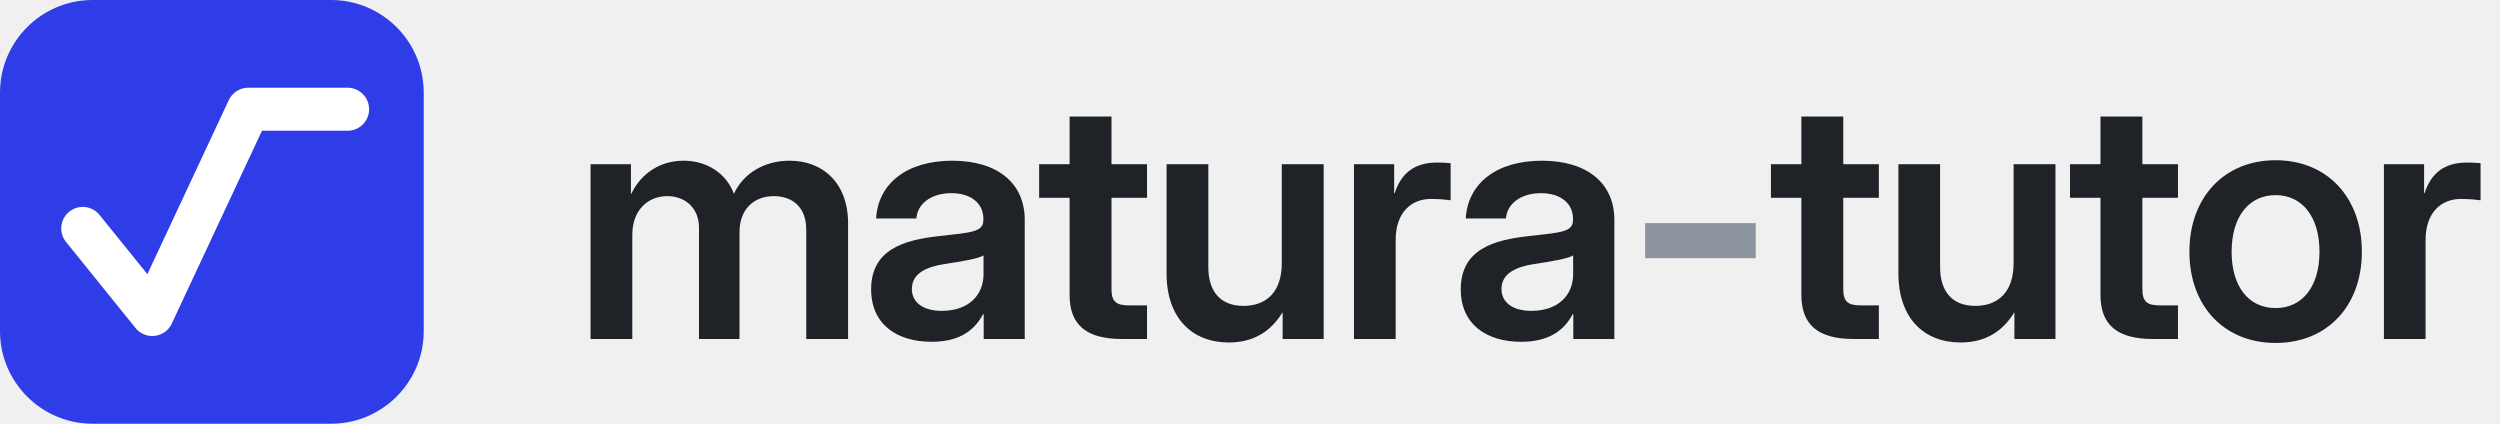
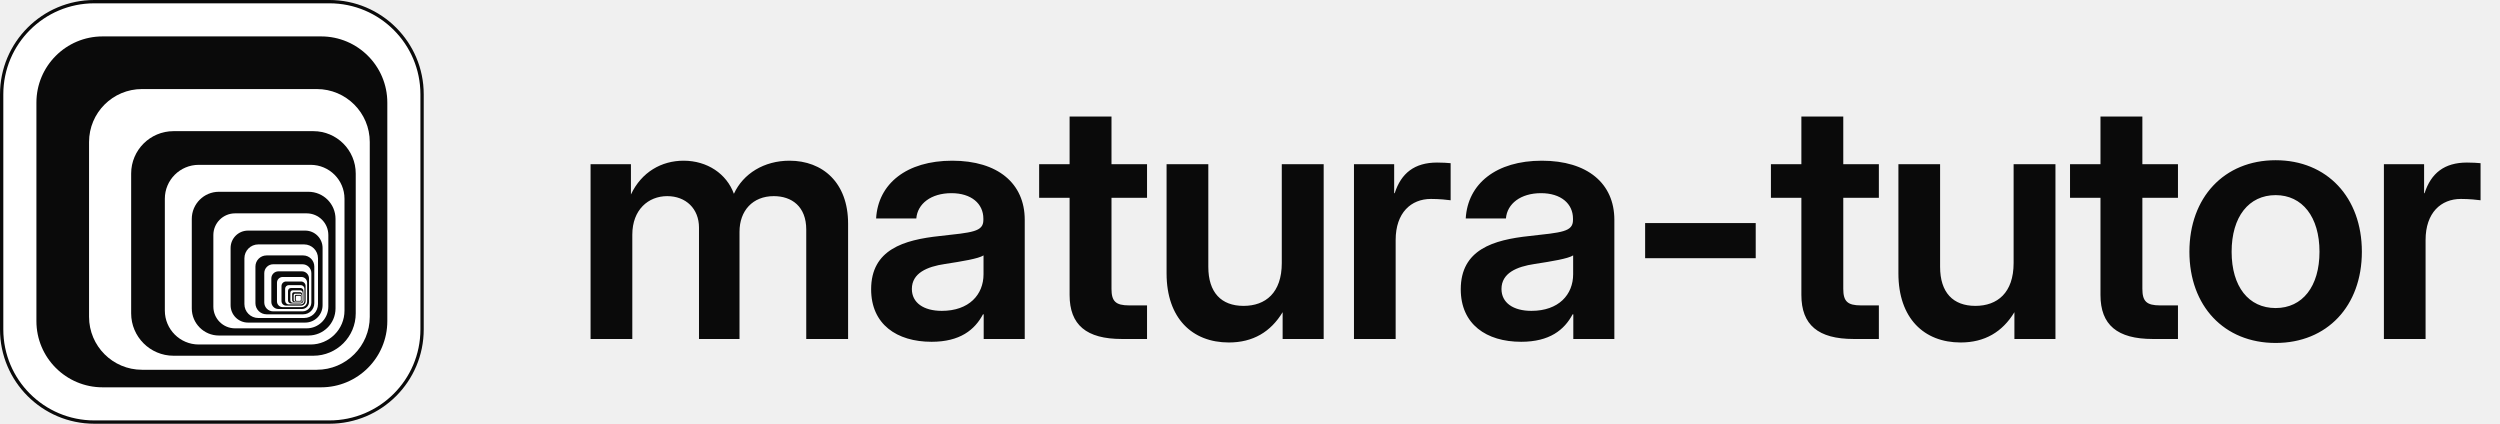
<svg xmlns="http://www.w3.org/2000/svg" viewBox="0 0 472 80" width="472" height="80" role="img" aria-label="matura-tutor">
-   <g transform="translate(0 0) scale(0.3125)">
-     <rect width="256" height="256" rx="56" fill="#2F3DE8" />
-     <path d="M50 138 L92 190 L150 66 H210" fill="none" stroke="#FFFFFF" stroke-width="26" stroke-linecap="round" stroke-linejoin="round" />
+   <g transform="scale(0.3125)">
+     <rect x="1" y="1" width="254" height="254" rx="56" fill="#FFFFFF" stroke="#0A0A0A" stroke-width="2" />
+     <rect x="22.00" y="22.00" width="212.00" height="212.00" rx="40.00" fill="#0A0A0A" />
+     <rect x="53.80" y="53.80" width="169.60" height="169.60" rx="32.00" fill="#FFFFFF" />
+     <rect x="79.24" y="79.24" width="135.68" height="135.68" rx="25.60" fill="#0A0A0A" />
+     <rect x="99.59" y="99.59" width="108.54" height="108.54" rx="20.48" fill="#FFFFFF" />
+     <rect x="115.87" y="115.87" width="86.84" height="86.84" rx="16.38" fill="#0A0A0A" />
+     <rect x="128.90" y="128.90" width="69.47" height="69.47" rx="13.11" fill="#FFFFFF" />
+     <rect x="139.32" y="139.32" width="55.57" height="55.57" rx="10.49" fill="#0A0A0A" />
+     <rect x="147.66" y="147.66" width="44.46" height="44.46" rx="8.39" fill="#FFFFFF" />
+     <rect x="154.32" y="154.32" width="35.57" height="35.57" rx="6.71" fill="#0A0A0A" />
+     <rect x="159.66" y="159.66" width="28.45" height="28.45" rx="5.37" fill="#FFFFFF" />
+     <rect x="163.93" y="163.93" width="22.76" height="22.76" rx="4.29" fill="#0A0A0A" />
+     <rect x="167.34" y="167.34" width="18.21" height="18.21" rx="3.44" fill="#FFFFFF" />
+     <rect x="170.07" y="170.07" width="14.57" height="14.57" rx="2.75" fill="#0A0A0A" />
+     <rect x="172.26" y="172.26" width="11.65" height="11.65" rx="2.20" fill="#FFFFFF" />
+     <rect x="174.01" y="174.01" width="9.32" height="9.32" rx="1.76" fill="#0A0A0A" />
+     <rect x="175.41" y="175.41" width="7.46" height="7.46" rx="1.41" fill="#FFFFFF" />
+     <rect x="176.52" y="176.52" width="5.97" height="5.97" rx="1.13" fill="#0A0A0A" />
+     <rect x="177.42" y="177.42" width="4.77" height="4.77" rx="0.90" fill="#FFFFFF" />
+     <rect x="178.14" y="178.14" width="3.82" height="3.82" rx="0.72" fill="#0A0A0A" />
+     <rect x="178.71" y="178.71" width="3.06" height="3.06" rx="0.58" fill="#FFFFFF" />
  </g>
-   <path fill="#1F2328" d="M111.5 64H119.38V44.31C119.38 39.59 122.41 37.03 125.97 37.03C129.47 37.03 131.97 39.38 131.97 42.97V64H139.62V43.75C139.62 39.81 142.09 37.03 146.09 37.03C149.47 37.03 152.22 38.97 152.22 43.34V64H160.12V42.22C160.12 34.47 155.31 30.34 149.06 30.34C144.25 30.34 140.31 32.78 138.56 36.59C137.19 32.81 133.53 30.34 129.06 30.34C124.91 30.34 121.12 32.47 119.12 36.72V31H111.5Z M175.88 64.53C181.25 64.53 184.03 62.28 185.59 59.34H185.72V64H193.47V41.5C193.47 34.62 188.38 30.34 179.78 30.34C171.16 30.34 165.78 34.69 165.41 41.25H173C173.22 38.47 175.78 36.47 179.63 36.47C183.41 36.47 185.66 38.47 185.66 41.28V41.53C185.66 43.78 183.56 43.88 177.44 44.56C170.63 45.28 164.47 47.12 164.47 54.62C164.47 61.22 169.31 64.53 175.88 64.53ZM177.81 58.69C174.38 58.69 172.16 57.16 172.16 54.56C172.16 51.56 175.03 50.34 178.41 49.84C181.66 49.34 184.72 48.84 185.69 48.22V51.78C185.69 55.62 182.97 58.69 177.81 58.69Z M216.56 31H209.85V22H201.94V31H196.19V37.34H201.94V55.69C201.94 61.34 205.1 64 211.81 64H216.56V57.66H213.19C210.63 57.66 209.85 56.88 209.85 54.53V37.34H216.56Z M232 64.66C236.57 64.66 239.91 62.66 242.16 58.94V64H249.91V31H242V49.66C242 55.28 238.94 57.75 234.78 57.75C230.57 57.75 228.13 55.22 228.13 50.38V31H220.25V51.62C220.25 60.09 225.1 64.66 232 64.66Z M255.63 64H263.5V45.31C263.5 40.16 266.41 37.56 270.16 37.56C271.72 37.56 273.29 37.72 273.88 37.81V30.81C273.25 30.75 272.38 30.69 271.32 30.69C267.07 30.69 264.54 32.69 263.32 36.47H263.22V31H255.63Z M287.19 64.53C292.57 64.53 295.35 62.28 296.91 59.34H297.04V64H304.79V41.5C304.79 34.62 299.69 30.34 291.1 30.34C282.48 30.34 277.1 34.69 276.73 41.25H284.32C284.54 38.47 287.1 36.47 290.94 36.47C294.73 36.47 296.98 38.47 296.98 41.28V41.53C296.98 43.78 294.88 43.88 288.76 44.56C281.94 45.28 275.79 47.12 275.79 54.62C275.79 61.22 280.63 64.53 287.19 64.53ZM289.13 58.69C285.69 58.69 283.48 57.16 283.48 54.56C283.48 51.56 286.35 50.34 289.73 49.84C292.98 49.34 296.04 48.84 297.01 48.22V51.78C297.01 55.62 294.29 58.69 289.13 58.69Z" />
-   <path fill="#8C959F" d="M331.48 42.12H310.6V48.75H331.48Z" />
-   <path fill="#1F2328" d="M354.73 31H348.01V22H340.1V31H334.35V37.34H340.1V55.69C340.1 61.34 343.26 64 349.98 64H354.73V57.66H351.35C348.79 57.66 348.01 56.88 348.01 54.53V37.34H354.73Z M370.17 64.66C374.73 64.66 378.07 62.66 380.32 58.94V64H388.07V31H380.17V49.66C380.17 55.28 377.1 57.75 372.95 57.75C368.73 57.75 366.29 55.22 366.29 50.38V31H358.42V51.62C358.42 60.09 363.26 64.66 370.17 64.66Z M411.2 31H404.48V22H396.57V31H390.82V37.34H396.57V55.69C396.57 61.34 399.73 64 406.45 64H411.2V57.66H407.82C405.26 57.66 404.48 56.88 404.48 54.53V37.34H411.2Z M429.64 64.75C439.36 64.75 445.92 57.78 445.92 47.53C445.92 37.28 439.36 30.25 429.64 30.25C419.92 30.25 413.36 37.28 413.36 47.53C413.36 57.78 419.92 64.75 429.64 64.75ZM429.64 58.16C424.54 58.16 421.33 54.12 421.33 47.53C421.33 40.91 424.58 36.84 429.64 36.84C434.67 36.84 437.92 40.94 437.92 47.53C437.92 54.09 434.7 58.16 429.64 58.16Z M450.08 64H457.95V45.31C457.95 40.16 460.86 37.56 464.61 37.56C466.17 37.56 467.73 37.72 468.33 37.81V30.81C467.7 30.75 466.83 30.69 465.76 30.69C461.51 30.69 458.98 32.69 457.76 36.47H457.67V31H450.08Z" />
+   <path fill="#0A0A0A" d="M111.5 64H119.38V44.31C119.38 39.59 122.41 37.03 125.97 37.03C129.47 37.03 131.97 39.38 131.97 42.97V64H139.62V43.75C139.62 39.81 142.09 37.03 146.09 37.03C149.47 37.03 152.22 38.97 152.22 43.34V64H160.12V42.22C160.12 34.47 155.31 30.34 149.06 30.34C144.25 30.34 140.31 32.78 138.56 36.59C137.19 32.81 133.53 30.34 129.06 30.34C124.91 30.34 121.12 32.47 119.12 36.72V31H111.5Z M175.88 64.53C181.25 64.53 184.03 62.28 185.59 59.34H185.72V64H193.47V41.5C193.47 34.62 188.38 30.34 179.78 30.34C171.16 30.34 165.78 34.69 165.41 41.25H173C173.22 38.47 175.78 36.47 179.63 36.47C183.41 36.47 185.66 38.47 185.66 41.28V41.53C185.66 43.78 183.56 43.88 177.44 44.56C170.63 45.28 164.47 47.12 164.47 54.62C164.47 61.22 169.31 64.53 175.88 64.53ZM177.81 58.69C174.38 58.69 172.16 57.16 172.16 54.56C172.16 51.56 175.03 50.34 178.41 49.84C181.66 49.34 184.72 48.84 185.69 48.22V51.78C185.69 55.62 182.97 58.69 177.81 58.69Z M216.56 31H209.85V22H201.94V31H196.19V37.34H201.94V55.69C201.94 61.34 205.1 64 211.81 64H216.56V57.66H213.19C210.63 57.66 209.85 56.88 209.85 54.53V37.34H216.56Z M232 64.66C236.57 64.66 239.91 62.66 242.16 58.94V64H249.91V31H242V49.66C242 55.28 238.94 57.75 234.78 57.75C230.57 57.75 228.13 55.22 228.13 50.38V31H220.25V51.62C220.25 60.09 225.1 64.66 232 64.66Z M255.63 64H263.5V45.31C263.5 40.16 266.41 37.56 270.16 37.56C271.72 37.56 273.29 37.72 273.88 37.81V30.81C273.25 30.75 272.38 30.69 271.32 30.69C267.07 30.69 264.54 32.69 263.32 36.47H263.22V31H255.63Z M287.19 64.53C292.57 64.53 295.35 62.28 296.91 59.34H297.04V64H304.79V41.5C304.79 34.62 299.69 30.34 291.1 30.34C282.48 30.34 277.1 34.69 276.73 41.25H284.32C284.54 38.47 287.1 36.47 290.94 36.47C294.73 36.47 296.98 38.47 296.98 41.28V41.53C296.98 43.78 294.88 43.88 288.76 44.56C281.94 45.28 275.79 47.12 275.79 54.62C275.79 61.22 280.63 64.53 287.19 64.53ZM289.13 58.69C285.69 58.69 283.48 57.16 283.48 54.56C283.48 51.56 286.35 50.34 289.73 49.84C292.98 49.34 296.04 48.84 297.01 48.22V51.78C297.01 55.62 294.29 58.69 289.13 58.69Z M331.48 42.12H310.6V48.75H331.48Z M354.73 31H348.01V22H340.1V31H334.35V37.34H340.1V55.69C340.1 61.34 343.26 64 349.98 64H354.73V57.66H351.35C348.79 57.66 348.01 56.88 348.01 54.53V37.34H354.73Z M370.17 64.66C374.73 64.66 378.07 62.66 380.32 58.94V64H388.07V31H380.17V49.66C380.17 55.28 377.1 57.75 372.95 57.75C368.73 57.75 366.29 55.22 366.29 50.38V31H358.42V51.62C358.42 60.09 363.26 64.66 370.17 64.66Z M411.2 31H404.48V22H396.57V31H390.82V37.34H396.57V55.69C396.57 61.34 399.73 64 406.45 64H411.2V57.66H407.82C405.26 57.66 404.48 56.88 404.48 54.53V37.34H411.2Z M429.64 64.75C439.36 64.75 445.92 57.78 445.92 47.53C445.92 37.28 439.36 30.25 429.64 30.25C419.92 30.25 413.36 37.28 413.36 47.53C413.36 57.78 419.92 64.75 429.64 64.75ZM429.64 58.16C424.54 58.16 421.33 54.12 421.33 47.53C421.33 40.91 424.58 36.84 429.64 36.84C434.67 36.84 437.92 40.94 437.92 47.53C437.92 54.09 434.7 58.16 429.64 58.16Z M450.08 64H457.95V45.31C457.95 40.16 460.86 37.56 464.61 37.56C466.17 37.56 467.73 37.72 468.33 37.81V30.81C467.7 30.75 466.83 30.69 465.76 30.69C461.51 30.69 458.98 32.69 457.76 36.47H457.67V31H450.08Z" />
</svg>
